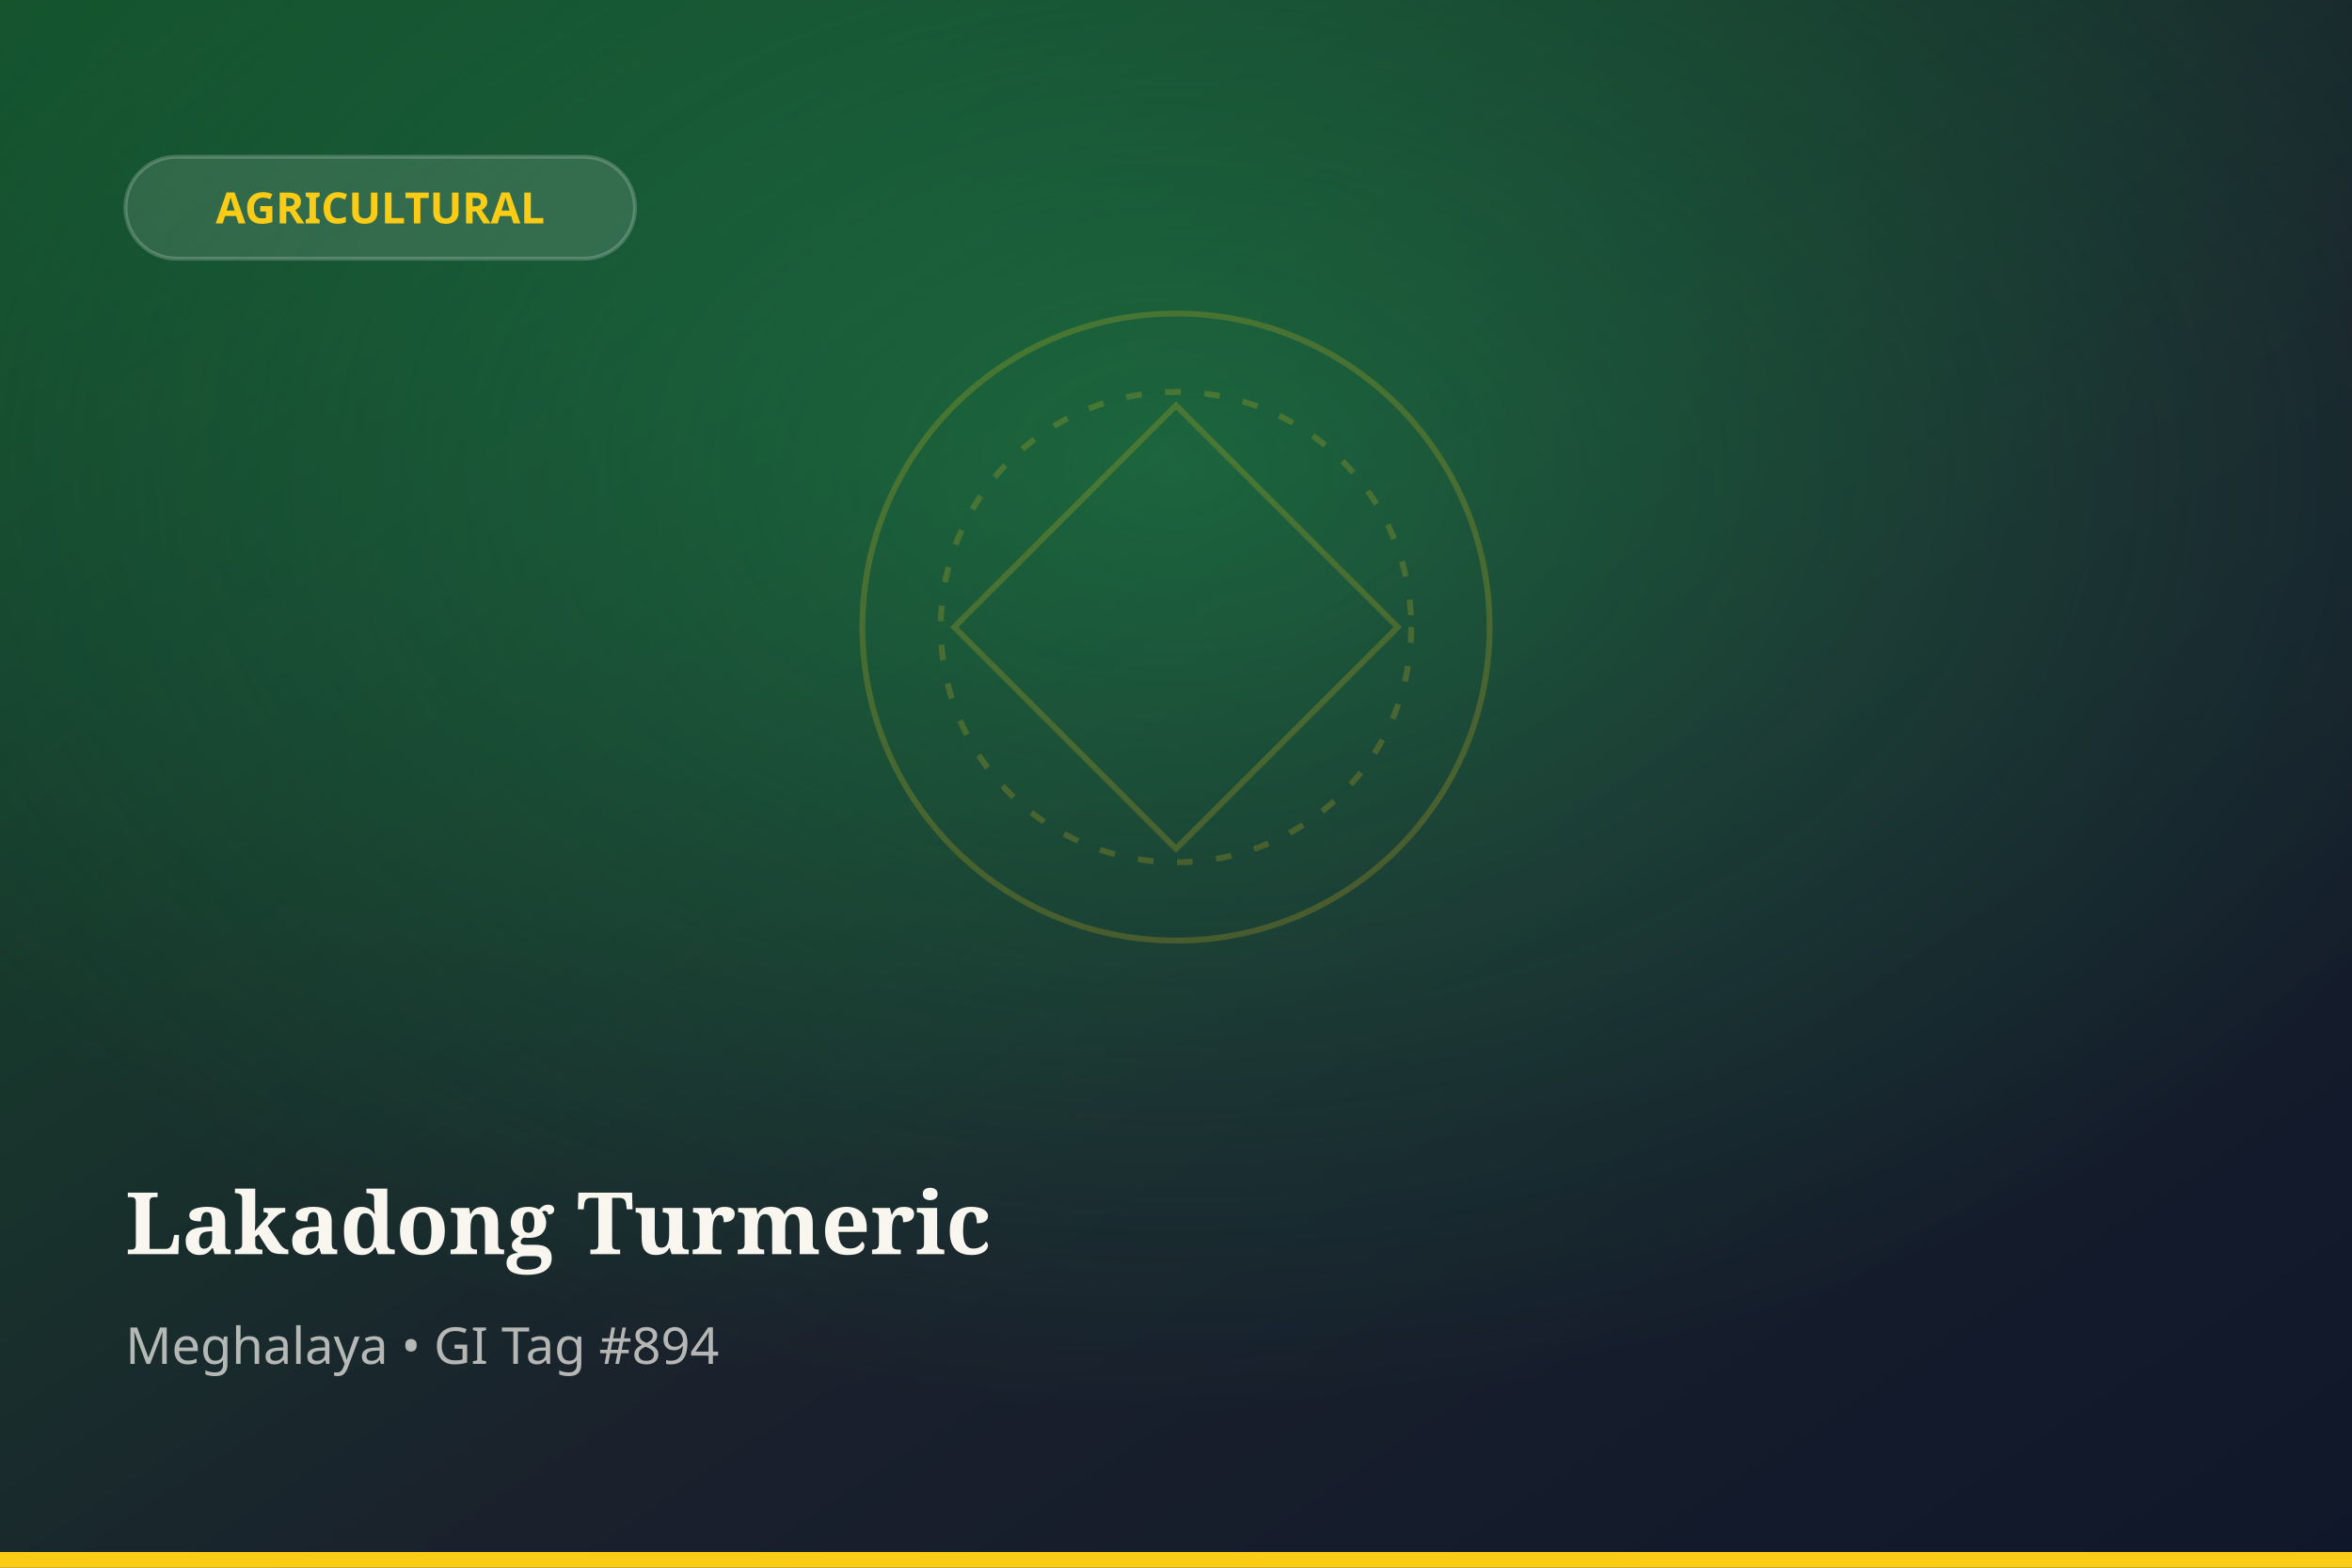
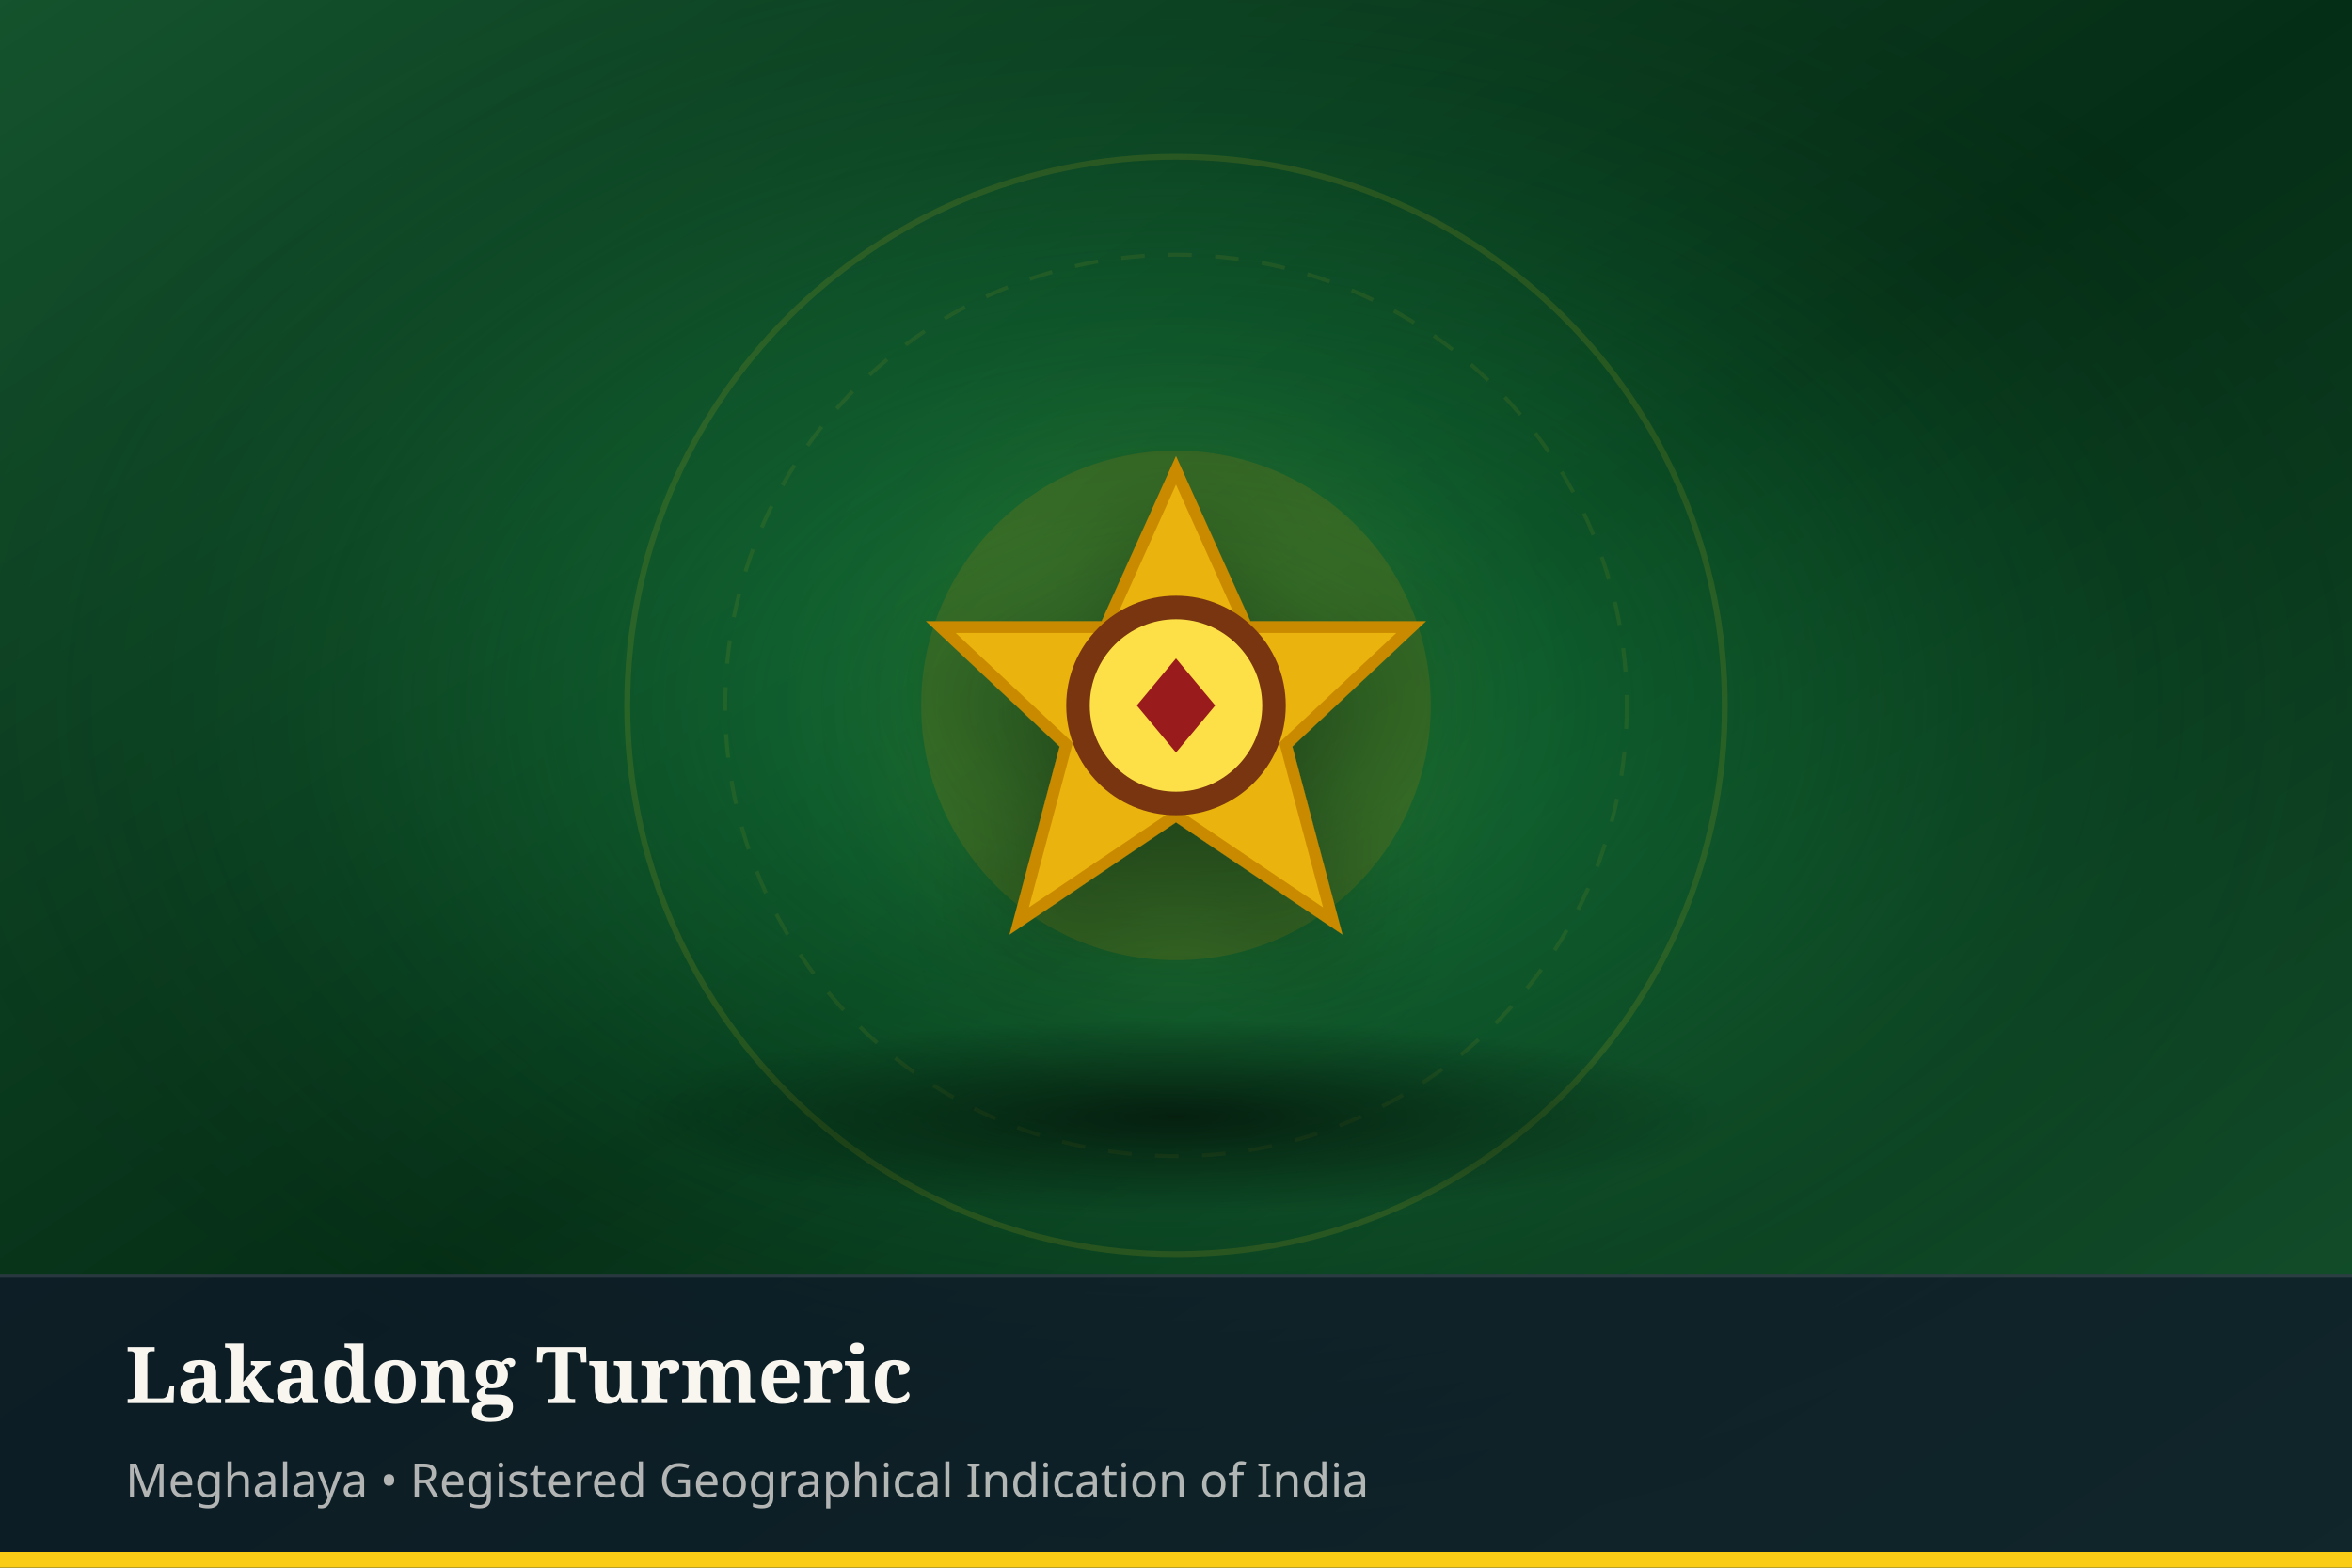
<svg xmlns="http://www.w3.org/2000/svg" width="600" height="400" viewBox="0 0 600 400">
  <defs>
    <linearGradient id="bgGrad_lakadong-turmeric" x1="0%" y1="0%" x2="100%" y2="100%">
      <stop offset="0%" stop-color="#14532D" />
-       <stop offset="60%" stop-color="#1A202C" />
-       <stop offset="100%" stop-color="#0F172A" />
+       <stop offset="50%" stop-color="#052E16" />
+       <stop offset="100%" stop-color="#14532D" />
    </linearGradient>
-     <radialGradient id="glowGrad_lakadong-turmeric" cx="50%" cy="30%" r="60%">
-       <stop offset="0%" stop-color="#22C55E" stop-opacity="0.35" />
-       <stop offset="100%" stop-color="#22C55E" stop-opacity="0" />
+     <radialGradient id="spotlight_lakadong-turmeric" cx="50%" cy="45%" r="55%">
+       <stop offset="0%" stop-color="#22C55E" stop-opacity="0.45" />
+       <stop offset="60%" stop-color="#22C55E" stop-opacity="0.1" />
+       <stop offset="100%" stop-color="#000000" stop-opacity="0" />
+     </radialGradient>
+     <radialGradient id="floorShadow_lakadong-turmeric" cx="50%" cy="50%" r="50%">
+       <stop offset="0%" stop-color="rgba(0,0,0,0.6)" />
+       <stop offset="100%" stop-color="rgba(0,0,0,0)" />
    </radialGradient>
  </defs>
  <rect width="100%" height="100%" fill="url(#bgGrad_lakadong-turmeric)" />
-   <rect width="100%" height="100%" fill="url(#glowGrad_lakadong-turmeric)" />
-   <g transform="translate(300, 160)" stroke="#FACC15" stroke-opacity="0.2" fill="none" stroke-width="1.5">
-     <circle r="80" />
-     <circle r="60" stroke-dasharray="4,6" />
-     <rect x="-40" y="-40" width="80" height="80" transform="rotate(45)" />
+   <rect width="100%" height="100%" fill="url(#spotlight_lakadong-turmeric)" />
+   <circle cx="300" cy="180" r="140" fill="none" stroke="#FACC15" stroke-opacity="0.12" stroke-width="1.5" />
+   <circle cx="300" cy="180" r="115" fill="none" stroke="#FACC15" stroke-opacity="0.08" stroke-width="1" stroke-dasharray="6,6" />
+   <ellipse cx="300" cy="285" rx="140" ry="25" fill="url(#floorShadow_lakadong-turmeric)" />
+   <g transform="translate(300, 180)">
+     <circle cx="0" cy="0" r="65" fill="#CA8A04" opacity="0.2" filter="drop-shadow(0 0 20px rgba(234,179,8,0.4))" />
+     <polygon points="0,-60 18,-20 60,-20 28,10 40,55 0,28 -40,55 -28,10 -60,-20 -18,-20" fill="#EAB308" stroke="#CA8A04" stroke-width="3" filter="drop-shadow(0 10px 15px rgba(0,0,0,0.4))" />
+     <circle cx="0" cy="0" r="28" fill="#78350F" />
+     <circle cx="0" cy="0" r="22" fill="#FDE047" />
+     <path d="M-10,0 L0,-12 L10,0 L0,12 Z" fill="#991B1B" />
  </g>
-   <g transform="translate(32, 40)">
-     <rect width="130" height="26" rx="13" fill="rgba(255,255,255,0.12)" stroke="rgba(255,255,255,0.2)" />
-     <text x="65" y="17" fill="#FACC15" font-family="sans-serif" font-size="11" font-weight="600" text-anchor="middle">
-       AGRICULTURAL
-     </text>
-   </g>
-   <text x="32" y="320" fill="#F9F6F0" font-family="serif" font-size="22" font-weight="700">
+   <rect x="0" y="325" width="600" height="75" fill="rgba(15, 23, 42, 0.75)" />
+   <rect x="0" y="325" width="600" height="1" fill="rgba(255, 255, 255, 0.12)" />
+   <text x="32" y="358" fill="#F9F6F0" font-family="'Playfair Display', Georgia, serif" font-size="20" font-weight="700">
    Lakadong Turmeric
  </text>
-   <text x="32" y="348" fill="rgba(249, 246, 240, 0.7)" font-family="sans-serif" font-size="13">
-     Meghalaya • GI Tag #894
+   <text x="32" y="382" fill="rgba(249, 246, 240, 0.7)" font-family="'Plus Jakarta Sans', sans-serif" font-size="12" font-weight="500">
+     Meghalaya • Registered Geographical Indication of India
  </text>
  <rect x="0" y="396" width="600" height="4" fill="#FACC15" />
</svg>
